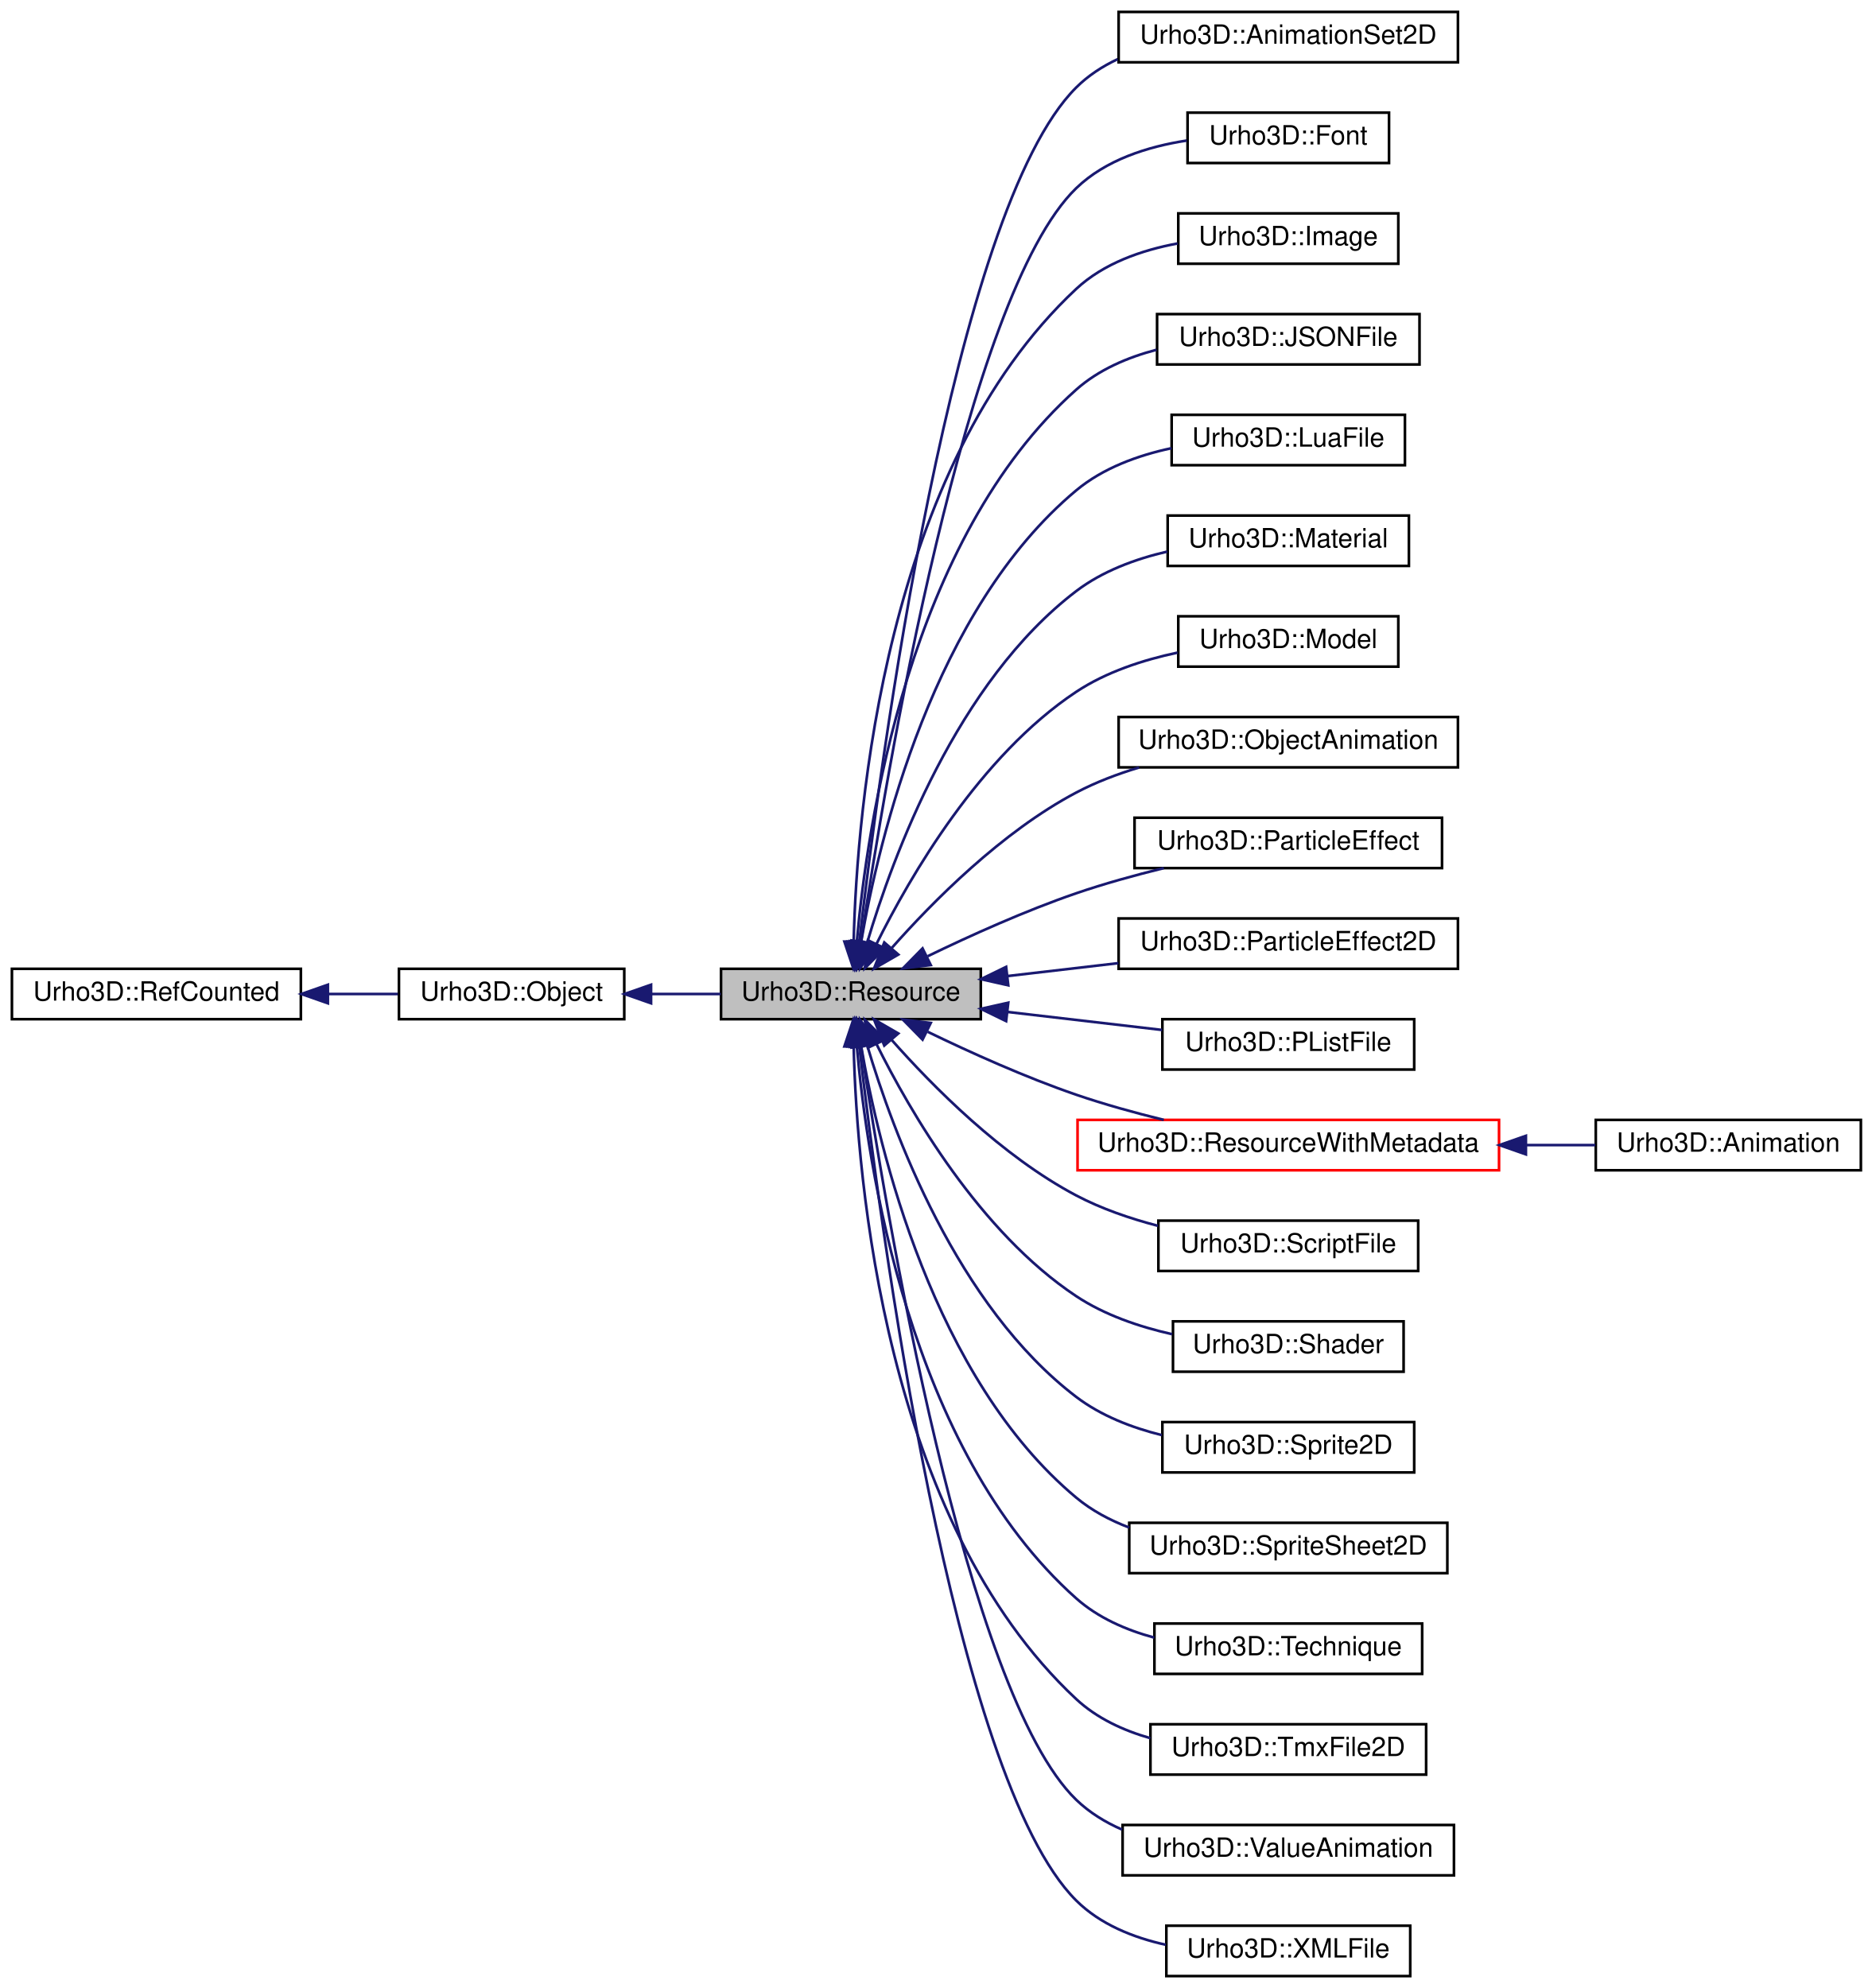
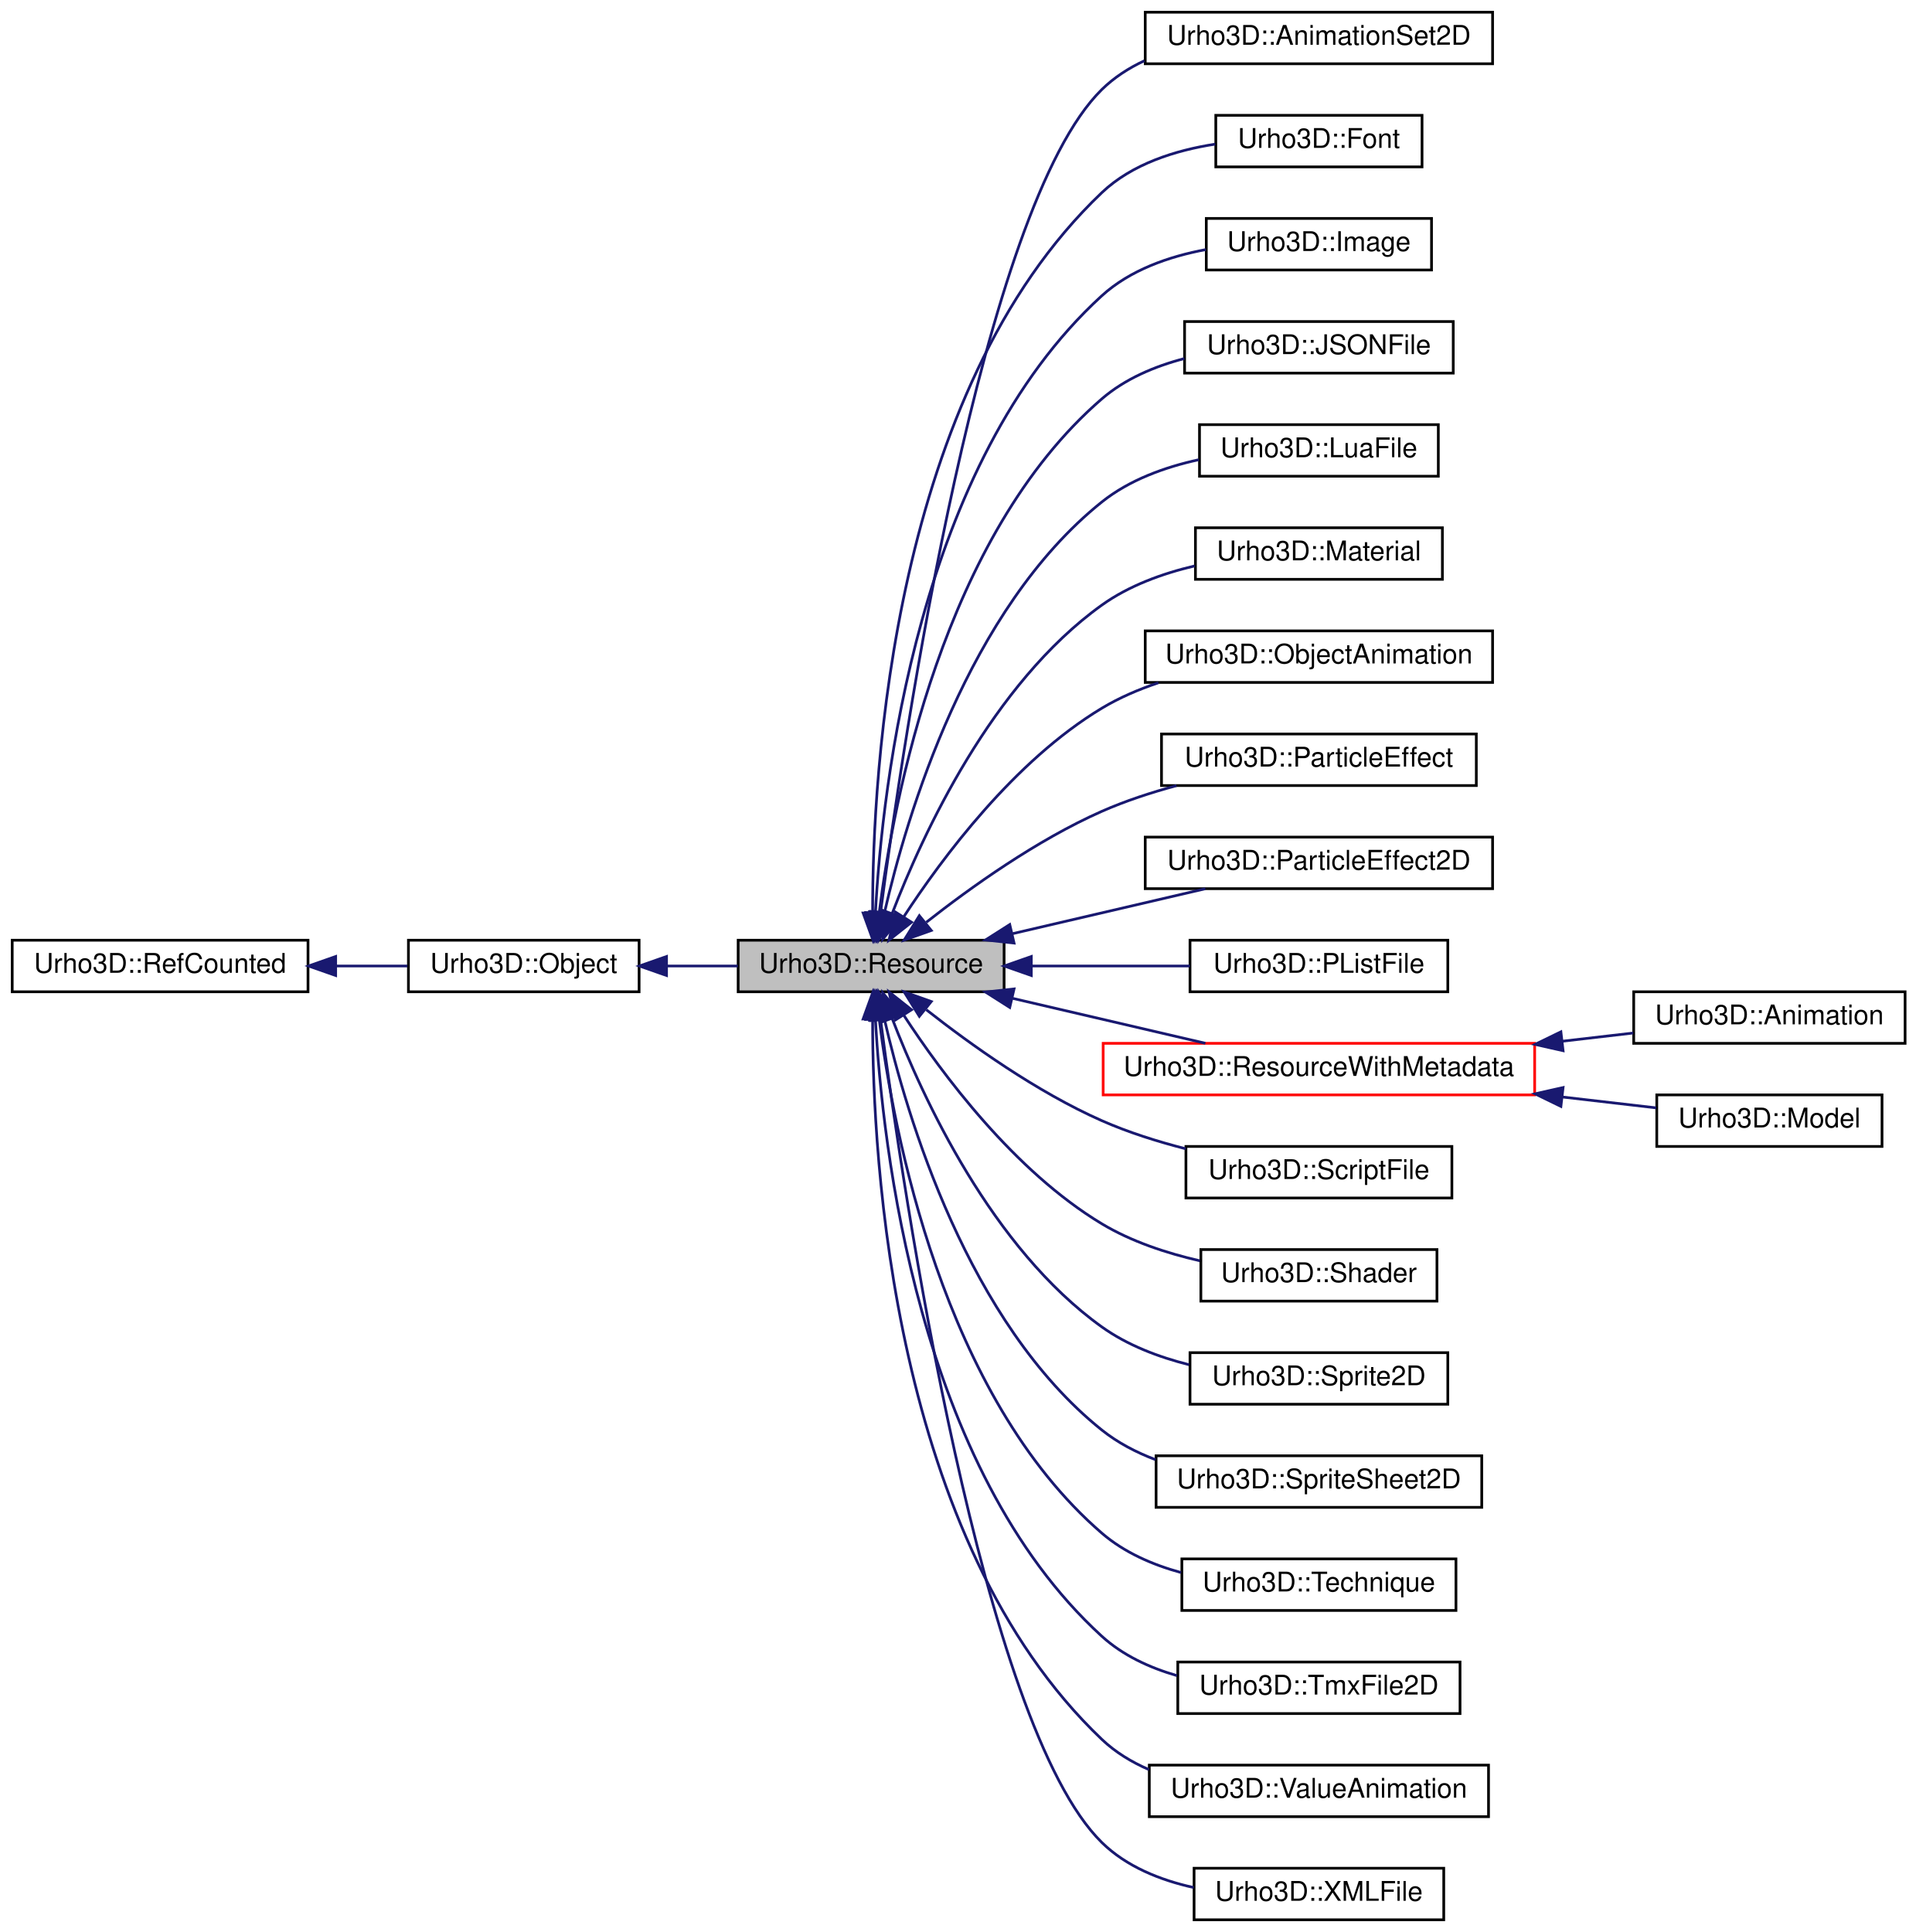
- <svg xmlns="http://www.w3.org/2000/svg" xmlns:xlink="http://www.w3.org/1999/xlink" width="706pt" height="750pt" viewBox="0.00 0.00 706.00 750.00">
-   <g id="graph0" class="graph" transform="scale(1 1) rotate(0) translate(4 746)">
+ <svg xmlns="http://www.w3.org/2000/svg" xmlns:xlink="http://www.w3.org/1999/xlink" width="706pt" height="712pt" viewBox="0.00 0.00 706.00 712.00">
+   <g id="graph0" class="graph" transform="scale(1 1) rotate(0) translate(4 708)">
    <g id="node1" class="node">
-       <polygon fill="#bfbfbf" stroke="black" points="268,-361.5 268,-380.5 366,-380.5 366,-361.5 268,-361.5" />
-       <text text-anchor="middle" x="317" y="-368.5" font-family="Helvetica,sans-Serif" font-size="10.00">Urho3D::Resource</text>
+       <polygon fill="#bfbfbf" stroke="black" points="268,-342.5 268,-361.5 366,-361.5 366,-342.5 268,-342.5" />
+       <text text-anchor="middle" x="317" y="-349.5" font-family="Helvetica,sans-Serif" font-size="10.00">Urho3D::Resource</text>
    </g>
    <g id="node4" class="node">
      <g id="a_node4">
        <a xlink:href="class_urho3_d_1_1_animation_set2_d.html" target="_top" xlink:title="Spriter animation set, it includes one or more animations, for more information please refer to http:...">
-           <polygon fill="none" stroke="black" points="418,-722.5 418,-741.5 546,-741.5 546,-722.5 418,-722.5" />
-           <text text-anchor="middle" x="482" y="-729.5" font-family="Helvetica,sans-Serif" font-size="10.00">Urho3D::AnimationSet2D</text>
+           <polygon fill="none" stroke="black" points="418,-684.5 418,-703.5 546,-703.5 546,-684.5 418,-684.5" />
+           <text text-anchor="middle" x="482" y="-691.5" font-family="Helvetica,sans-Serif" font-size="10.00">Urho3D::AnimationSet2D</text>
        </a>
      </g>
    </g>
    <g id="edge3" class="edge">
-       <path fill="none" stroke="midnightblue" d="M320.18,-390.86C327.807,-456.756 355.395,-666.619 402,-713 406.499,-717.478 411.858,-720.968 417.635,-723.681" />
-       <polygon fill="midnightblue" stroke="midnightblue" points="323.623,-390.158 319.022,-380.614 316.667,-390.944 323.623,-390.158" />
+       <path fill="none" stroke="midnightblue" d="M320.504,-371.99C328.867,-435.591 357.822,-631.627 402,-675 406.53,-679.447 411.908,-682.918 417.697,-685.618" />
+       <polygon fill="midnightblue" stroke="midnightblue" points="323.93,-371.194 319.183,-361.722 316.988,-372.087 323.93,-371.194" />
    </g>
    <g id="node5" class="node">
      <g id="a_node5">
        <a xlink:href="class_urho3_d_1_1_font.html" target="_top" xlink:title="Font resource. ">
-           <polygon fill="none" stroke="black" points="444,-684.5 444,-703.5 520,-703.5 520,-684.5 444,-684.5" />
-           <text text-anchor="middle" x="482" y="-691.5" font-family="Helvetica,sans-Serif" font-size="10.00">Urho3D::Font</text>
+           <polygon fill="none" stroke="black" points="444,-646.5 444,-665.5 520,-665.5 520,-646.5 444,-646.5" />
+           <text text-anchor="middle" x="482" y="-653.5" font-family="Helvetica,sans-Serif" font-size="10.00">Urho3D::Font</text>
        </a>
      </g>
    </g>
    <g id="edge4" class="edge">
-       <path fill="none" stroke="midnightblue" d="M320.853,-391.005C329.961,-452.107 360.214,-634.593 402,-675 413.053,-685.688 429.016,-690.72 443.703,-692.973" />
-       <polygon fill="midnightblue" stroke="midnightblue" points="324.267,-390.163 319.358,-380.774 317.341,-391.175 324.267,-390.163" />
+       <path fill="none" stroke="midnightblue" d="M317.548,-371.696C317.496,-423.326 324.839,-563.647 402,-637 413.144,-647.594 429.12,-652.611 443.793,-654.88" />
+       <polygon fill="midnightblue" stroke="midnightblue" points="321.049,-371.609 317.659,-361.571 314.049,-371.532 321.049,-371.609" />
    </g>
    <g id="node6" class="node">
      <g id="a_node6">
        <a xlink:href="class_urho3_d_1_1_image.html" target="_top" xlink:title="Image resource. ">
-           <polygon fill="none" stroke="black" points="440.5,-646.5 440.5,-665.5 523.5,-665.5 523.5,-646.5 440.5,-646.5" />
-           <text text-anchor="middle" x="482" y="-653.5" font-family="Helvetica,sans-Serif" font-size="10.00">Urho3D::Image</text>
+           <polygon fill="none" stroke="black" points="440.5,-608.5 440.5,-627.5 523.5,-627.5 523.5,-608.5 440.5,-608.5" />
+           <text text-anchor="middle" x="482" y="-615.5" font-family="Helvetica,sans-Serif" font-size="10.00">Urho3D::Image</text>
        </a>
      </g>
    </g>
    <g id="edge5" class="edge">
-       <path fill="none" stroke="midnightblue" d="M318.043,-391.029C319.292,-440.546 329.697,-569.58 402,-637 412.317,-646.62 426.628,-651.624 440.239,-654.15" />
-       <polygon fill="midnightblue" stroke="midnightblue" points="321.539,-390.673 317.892,-380.726 314.539,-390.776 321.539,-390.673" />
+       <path fill="none" stroke="midnightblue" d="M318.584,-371.561C321.082,-418.287 334.143,-537.102 402,-599 412.422,-608.507 426.756,-613.485 440.356,-616.023" />
+       <polygon fill="midnightblue" stroke="midnightblue" points="322.079,-371.387 318.156,-361.546 315.086,-371.686 322.079,-371.387" />
    </g>
    <g id="node7" class="node">
      <g id="a_node7">
        <a xlink:href="class_urho3_d_1_1_j_s_o_n_file.html" target="_top" xlink:title="JSON document resource. ">
-           <polygon fill="none" stroke="black" points="432.5,-608.5 432.5,-627.5 531.5,-627.5 531.5,-608.5 432.5,-608.5" />
-           <text text-anchor="middle" x="482" y="-615.5" font-family="Helvetica,sans-Serif" font-size="10.00">Urho3D::JSONFile</text>
+           <polygon fill="none" stroke="black" points="432.5,-570.5 432.5,-589.5 531.5,-589.5 531.5,-570.5 432.5,-570.5" />
+           <text text-anchor="middle" x="482" y="-577.5" font-family="Helvetica,sans-Serif" font-size="10.00">Urho3D::JSONFile</text>
        </a>
      </g>
    </g>
    <g id="edge6" class="edge">
-       <path fill="none" stroke="midnightblue" d="M319.218,-390.548C323.064,-434.725 338.786,-542.779 402,-599 410.433,-606.5 421.31,-611.168 432.28,-614.041" />
-       <polygon fill="midnightblue" stroke="midnightblue" points="322.706,-390.247 318.461,-380.54 315.726,-390.776 322.706,-390.247" />
+       <path fill="none" stroke="midnightblue" d="M319.969,-371.618C325.223,-413.182 343.44,-510.428 402,-561 410.541,-568.376 421.459,-572.997 432.434,-575.866" />
+       <polygon fill="midnightblue" stroke="midnightblue" points="323.444,-371.206 318.829,-361.669 316.49,-372.003 323.444,-371.206" />
    </g>
    <g id="node8" class="node">
      <g id="a_node8">
        <a xlink:href="class_urho3_d_1_1_lua_file.html" target="_top" xlink:title="Lua file. ">
-           <polygon fill="none" stroke="black" points="438,-570.5 438,-589.5 526,-589.5 526,-570.5 438,-570.5" />
-           <text text-anchor="middle" x="482" y="-577.5" font-family="Helvetica,sans-Serif" font-size="10.00">Urho3D::LuaFile</text>
+           <polygon fill="none" stroke="black" points="438,-532.5 438,-551.5 526,-551.5 526,-532.5 438,-532.5" />
+           <text text-anchor="middle" x="482" y="-539.5" font-family="Helvetica,sans-Serif" font-size="10.00">Urho3D::LuaFile</text>
        </a>
      </g>
    </g>
    <g id="edge7" class="edge">
-       <path fill="none" stroke="midnightblue" d="M320.86,-390.684C327.573,-429.49 348.059,-516 402,-561 412.074,-569.404 425.254,-574.209 437.955,-576.922" />
-       <polygon fill="midnightblue" stroke="midnightblue" points="324.294,-389.992 319.255,-380.672 317.382,-391.1 324.294,-389.992" />
+       <path fill="none" stroke="midnightblue" d="M321.92,-371.671C330.127,-407.526 352.606,-483.455 402,-523 412.131,-531.111 425.183,-535.846 437.749,-538.584" />
+       <polygon fill="midnightblue" stroke="midnightblue" points="325.264,-370.575 319.74,-361.534 318.42,-372.047 325.264,-370.575" />
    </g>
    <g id="node9" class="node">
      <g id="a_node9">
        <a xlink:href="class_urho3_d_1_1_material.html" target="_top" xlink:title="Describes how to render 3D geometries. ">
-           <polygon fill="none" stroke="black" points="436.5,-532.5 436.5,-551.5 527.5,-551.5 527.5,-532.5 436.5,-532.5" />
-           <text text-anchor="middle" x="482" y="-539.5" font-family="Helvetica,sans-Serif" font-size="10.00">Urho3D::Material</text>
+           <polygon fill="none" stroke="black" points="436.5,-494.5 436.5,-513.5 527.5,-513.5 527.5,-494.5 436.5,-494.5" />
+           <text text-anchor="middle" x="482" y="-501.5" font-family="Helvetica,sans-Serif" font-size="10.00">Urho3D::Material</text>
        </a>
      </g>
    </g>
    <g id="edge8" class="edge">
-       <path fill="none" stroke="midnightblue" d="M323.122,-390.324C332.802,-422.937 356.964,-488.694 402,-523 411.875,-530.522 424.296,-535.118 436.345,-537.91" />
-       <polygon fill="midnightblue" stroke="midnightblue" points="326.47,-389.301 320.386,-380.628 319.734,-391.203 326.47,-389.301" />
+       <path fill="none" stroke="midnightblue" d="M324.764,-371.378C336.025,-400.691 361.469,-455.957 402,-485 411.976,-492.148 424.295,-496.632 436.213,-499.437" />
+       <polygon fill="midnightblue" stroke="midnightblue" points="327.995,-370.024 321.255,-361.85 321.426,-372.443 327.995,-370.024" />
    </g>
    <g id="node10" class="node">
      <g id="a_node10">
-         <a xlink:href="class_urho3_d_1_1_model.html" target="_top" xlink:title="3D model resource. ">
-           <polygon fill="none" stroke="black" points="440.5,-494.5 440.5,-513.5 523.5,-513.5 523.5,-494.5 440.5,-494.5" />
-           <text text-anchor="middle" x="482" y="-501.5" font-family="Helvetica,sans-Serif" font-size="10.00">Urho3D::Model</text>
-         </a>
-       </g>
-     </g>
-     <g id="edge9" class="edge">
-       <path fill="none" stroke="midnightblue" d="M326.607,-389.801C339.335,-415.425 365.652,-460.879 402,-485 413.284,-492.488 427.214,-497.032 440.219,-499.787" />
-       <polygon fill="midnightblue" stroke="midnightblue" points="329.743,-388.246 322.264,-380.741 323.43,-391.272 329.743,-388.246" />
-     </g>
-     <g id="node11" class="node">
-       <g id="a_node11">
        <a xlink:href="class_urho3_d_1_1_object_animation.html" target="_top" xlink:title="Object animation class, an object animation include one or more attribute animations and theirs wrap ...">
          <polygon fill="none" stroke="black" points="418,-456.5 418,-475.5 546,-475.5 546,-456.5 418,-456.5" />
          <text text-anchor="middle" x="482" y="-463.5" font-family="Helvetica,sans-Serif" font-size="10.00">Urho3D::ObjectAnimation</text>
        </a>
      </g>
    </g>
-     <g id="edge10" class="edge">
-       <path fill="none" stroke="midnightblue" d="M332.388,-388.341C347.813,-405.786 373.902,-432.166 402,-447 409.36,-450.886 417.524,-453.989 425.73,-456.465" />
-       <polygon fill="midnightblue" stroke="midnightblue" points="334.888,-385.88 325.711,-380.585 329.583,-390.447 334.888,-385.88" />
-     </g>
-     <g id="node12" class="node">
-       <g id="a_node12">
+     <g id="edge9" class="edge">
+       <path fill="none" stroke="midnightblue" d="M329.028,-370.149C343.179,-391.841 369.787,-427.629 402,-447 408.407,-450.853 415.547,-453.925 422.843,-456.374" />
+       <polygon fill="midnightblue" stroke="midnightblue" points="331.889,-368.126 323.586,-361.545 325.973,-371.867 331.889,-368.126" />
+     </g>
+     <g id="node11" class="node">
+       <g id="a_node11">
        <a xlink:href="class_urho3_d_1_1_particle_effect.html" target="_top" xlink:title="Particle effect definition. ">
          <polygon fill="none" stroke="black" points="424,-418.5 424,-437.5 540,-437.5 540,-418.5 424,-418.5" />
          <text text-anchor="middle" x="482" y="-425.5" font-family="Helvetica,sans-Serif" font-size="10.00">Urho3D::ParticleEffect</text>
        </a>
      </g>
    </g>
-     <g id="edge11" class="edge">
-       <path fill="none" stroke="midnightblue" d="M345.958,-385.253C362.046,-393.045 382.817,-402.42 402,-409 412.541,-412.616 424.1,-415.809 435.044,-418.497" />
-       <polygon fill="midnightblue" stroke="midnightblue" points="347.12,-381.924 336.602,-380.646 344.027,-388.204 347.12,-381.924" />
-     </g>
-     <g id="node13" class="node">
-       <g id="a_node13">
+     <g id="edge10" class="edge">
+       <path fill="none" stroke="midnightblue" d="M337.333,-368.116C353.63,-380.936 378.062,-398.421 402,-409 410.645,-412.82 420.176,-415.942 429.537,-418.47" />
+       <polygon fill="midnightblue" stroke="midnightblue" points="339.156,-365.09 329.171,-361.547 334.767,-370.543 339.156,-365.09" />
+     </g>
+     <g id="node12" class="node">
+       <g id="a_node12">
        <a xlink:href="class_urho3_d_1_1_particle_effect2_d.html" target="_top" xlink:title="2D particle effect resource. ">
          <polygon fill="none" stroke="black" points="418,-380.5 418,-399.5 546,-399.5 546,-380.5 418,-380.5" />
          <text text-anchor="middle" x="482" y="-387.5" font-family="Helvetica,sans-Serif" font-size="10.00">Urho3D::ParticleEffect2D</text>
        </a>
      </g>
    </g>
-     <g id="edge12" class="edge">
-       <path fill="none" stroke="midnightblue" d="M376.162,-377.78C389.695,-379.357 404.165,-381.044 417.9,-382.645" />
-       <polygon fill="midnightblue" stroke="midnightblue" points="376.362,-374.279 366.024,-376.598 375.551,-381.232 376.362,-374.279" />
-     </g>
-     <g id="node14" class="node">
-       <g id="a_node14">
+     <g id="edge11" class="edge">
+       <path fill="none" stroke="midnightblue" d="M369.028,-363.896C391.939,-369.237 418.604,-375.454 440.164,-380.48" />
+       <polygon fill="midnightblue" stroke="midnightblue" points="369.665,-360.451 359.132,-361.589 368.076,-367.268 369.665,-360.451" />
+     </g>
+     <g id="node13" class="node">
+       <g id="a_node13">
        <a xlink:href="class_urho3_d_1_1_p_list_file.html" target="_top" xlink:title="Property list (plist). ">
          <polygon fill="none" stroke="black" points="434.5,-342.5 434.5,-361.5 529.5,-361.5 529.5,-342.5 434.5,-342.5" />
          <text text-anchor="middle" x="482" y="-349.5" font-family="Helvetica,sans-Serif" font-size="10.00">Urho3D::PListFile</text>
        </a>
      </g>
    </g>
-     <g id="edge13" class="edge">
-       <path fill="none" stroke="midnightblue" d="M376.132,-364.224C395.268,-361.993 416.282,-359.544 434.441,-357.427" />
-       <polygon fill="midnightblue" stroke="midnightblue" points="375.551,-360.768 366.024,-365.402 376.362,-367.721 375.551,-360.768" />
-     </g>
-     <g id="node15" class="node">
-       <g id="a_node15">
+     <g id="edge12" class="edge">
+       <path fill="none" stroke="midnightblue" d="M376.132,-352C395.268,-352 416.282,-352 434.441,-352" />
+       <polygon fill="midnightblue" stroke="midnightblue" points="376.024,-348.5 366.024,-352 376.024,-355.5 376.024,-348.5" />
+     </g>
+     <g id="node14" class="node">
+       <g id="a_node14">
        <a xlink:href="class_urho3_d_1_1_resource_with_metadata.html" target="_top" xlink:title="Base class for resources that support arbitrary metadata stored. Metadata serialization shall be impl...">
          <polygon fill="none" stroke="red" points="402.5,-304.5 402.5,-323.5 561.5,-323.5 561.5,-304.5 402.5,-304.5" />
          <text text-anchor="middle" x="482" y="-311.5" font-family="Helvetica,sans-Serif" font-size="10.00">Urho3D::ResourceWithMetadata</text>
        </a>
      </g>
    </g>
-     <g id="edge14" class="edge">
-       <path fill="none" stroke="midnightblue" d="M345.958,-356.747C362.046,-348.955 382.817,-339.58 402,-333 412.541,-329.384 424.1,-326.191 435.044,-323.503" />
-       <polygon fill="midnightblue" stroke="midnightblue" points="344.027,-353.796 336.602,-361.354 347.12,-360.076 344.027,-353.796" />
+     <g id="edge13" class="edge">
+       <path fill="none" stroke="midnightblue" d="M369.028,-340.104C391.939,-334.763 418.604,-328.546 440.164,-323.52" />
+       <polygon fill="midnightblue" stroke="midnightblue" points="368.076,-336.732 359.132,-342.411 369.665,-343.549 368.076,-336.732" />
    </g>
    <g id="node17" class="node">
      <g id="a_node17">
        <a xlink:href="class_urho3_d_1_1_script_file.html" target="_top" xlink:title="Script file resource. ">
          <polygon fill="none" stroke="black" points="433,-266.5 433,-285.5 531,-285.5 531,-266.5 433,-266.5" />
          <text text-anchor="middle" x="482" y="-273.5" font-family="Helvetica,sans-Serif" font-size="10.00">Urho3D::ScriptFile</text>
        </a>
      </g>
    </g>
    <g id="edge16" class="edge">
-       <path fill="none" stroke="midnightblue" d="M332.388,-353.659C347.813,-336.214 373.902,-309.834 402,-295 411.481,-289.995 422.295,-286.287 432.815,-283.547" />
-       <polygon fill="midnightblue" stroke="midnightblue" points="329.583,-351.553 325.711,-361.415 334.888,-356.12 329.583,-351.553" />
+       <path fill="none" stroke="midnightblue" d="M337.333,-335.884C353.63,-323.064 378.062,-305.579 402,-295 411.677,-290.724 422.464,-287.322 432.881,-284.65" />
+       <polygon fill="midnightblue" stroke="midnightblue" points="334.767,-333.457 329.171,-342.453 339.156,-338.91 334.767,-333.457" />
    </g>
    <g id="node18" class="node">
      <g id="a_node18">
        <a xlink:href="class_urho3_d_1_1_shader.html" target="_top" xlink:title="Shader resource consisting of several shader variations. ">
          <polygon fill="none" stroke="black" points="438.5,-228.5 438.5,-247.5 525.5,-247.5 525.5,-228.5 438.5,-228.5" />
          <text text-anchor="middle" x="482" y="-235.5" font-family="Helvetica,sans-Serif" font-size="10.00">Urho3D::Shader</text>
        </a>
      </g>
    </g>
    <g id="edge17" class="edge">
-       <path fill="none" stroke="midnightblue" d="M326.607,-352.199C339.335,-326.575 365.652,-281.121 402,-257 412.696,-249.902 425.77,-245.449 438.18,-242.658" />
-       <polygon fill="midnightblue" stroke="midnightblue" points="323.43,-350.728 322.264,-361.259 329.743,-353.754 323.43,-350.728" />
+       <path fill="none" stroke="midnightblue" d="M329.028,-333.851C343.179,-312.159 369.787,-276.371 402,-257 412.88,-250.457 425.874,-246.167 438.151,-243.353" />
+       <polygon fill="midnightblue" stroke="midnightblue" points="325.973,-332.133 323.586,-342.455 331.889,-335.874 325.973,-332.133" />
    </g>
    <g id="node19" class="node">
      <g id="a_node19">
        <a xlink:href="class_urho3_d_1_1_sprite2_d.html" target="_top" xlink:title="Sprite. ">
          <polygon fill="none" stroke="black" points="434.5,-190.5 434.5,-209.5 529.5,-209.5 529.5,-190.5 434.5,-190.5" />
          <text text-anchor="middle" x="482" y="-197.5" font-family="Helvetica,sans-Serif" font-size="10.00">Urho3D::Sprite2D</text>
        </a>
      </g>
    </g>
    <g id="edge18" class="edge">
-       <path fill="none" stroke="midnightblue" d="M323.122,-351.676C332.802,-319.063 356.964,-253.306 402,-219 411.314,-211.905 422.893,-207.414 434.288,-204.583" />
-       <polygon fill="midnightblue" stroke="midnightblue" points="319.734,-350.797 320.386,-361.372 326.47,-352.699 319.734,-350.797" />
+       <path fill="none" stroke="midnightblue" d="M324.764,-332.622C336.025,-303.309 361.469,-248.043 402,-219 411.403,-212.263 422.887,-207.892 434.155,-205.063" />
+       <polygon fill="midnightblue" stroke="midnightblue" points="321.426,-331.557 321.255,-342.15 327.995,-333.976 321.426,-331.557" />
    </g>
    <g id="node20" class="node">
      <g id="a_node20">
        <a xlink:href="class_urho3_d_1_1_sprite_sheet2_d.html" target="_top" xlink:title="Sprite sheet. ">
          <polygon fill="none" stroke="black" points="422,-152.5 422,-171.5 542,-171.5 542,-152.5 422,-152.5" />
          <text text-anchor="middle" x="482" y="-159.5" font-family="Helvetica,sans-Serif" font-size="10.00">Urho3D::SpriteSheet2D</text>
        </a>
      </g>
    </g>
    <g id="edge19" class="edge">
-       <path fill="none" stroke="midnightblue" d="M320.86,-351.316C327.573,-312.51 348.059,-226 402,-181 407.849,-176.12 414.746,-172.454 421.988,-169.706" />
-       <polygon fill="midnightblue" stroke="midnightblue" points="317.382,-350.9 319.255,-361.328 324.294,-352.008 317.382,-350.9" />
+       <path fill="none" stroke="midnightblue" d="M321.92,-332.329C330.127,-296.474 352.606,-220.545 402,-181 407.836,-176.327 414.642,-172.775 421.766,-170.08" />
+       <polygon fill="midnightblue" stroke="midnightblue" points="318.42,-331.953 319.74,-342.466 325.264,-333.425 318.42,-331.953" />
    </g>
    <g id="node21" class="node">
      <g id="a_node21">
        <a xlink:href="class_urho3_d_1_1_technique.html" target="_top" xlink:title="Material technique. Consists of several passes. ">
          <polygon fill="none" stroke="black" points="431.5,-114.5 431.5,-133.5 532.5,-133.5 532.5,-114.5 431.5,-114.5" />
          <text text-anchor="middle" x="482" y="-121.5" font-family="Helvetica,sans-Serif" font-size="10.00">Urho3D::Technique</text>
        </a>
      </g>
    </g>
    <g id="edge20" class="edge">
-       <path fill="none" stroke="midnightblue" d="M319.218,-351.452C323.064,-307.275 338.786,-199.221 402,-143 410.222,-135.688 420.767,-131.068 431.457,-128.178" />
-       <polygon fill="midnightblue" stroke="midnightblue" points="315.726,-351.224 318.461,-361.46 322.706,-351.753 315.726,-351.224" />
+       <path fill="none" stroke="midnightblue" d="M319.969,-332.382C325.223,-290.818 343.44,-193.572 402,-143 410.221,-135.901 420.643,-131.353 431.199,-128.465" />
+       <polygon fill="midnightblue" stroke="midnightblue" points="316.49,-331.997 318.829,-342.331 323.444,-332.794 316.49,-331.997" />
    </g>
    <g id="node22" class="node">
      <g id="a_node22">
        <a xlink:href="class_urho3_d_1_1_tmx_file2_d.html" target="_top" xlink:title="Tile map file. ">
          <polygon fill="none" stroke="black" points="430,-76.5 430,-95.5 534,-95.5 534,-76.5 430,-76.5" />
          <text text-anchor="middle" x="482" y="-83.5" font-family="Helvetica,sans-Serif" font-size="10.00">Urho3D::TmxFile2D</text>
        </a>
      </g>
    </g>
    <g id="edge21" class="edge">
-       <path fill="none" stroke="midnightblue" d="M318.043,-350.971C319.292,-301.454 329.697,-172.42 402,-105 409.738,-97.785 419.722,-93.166 429.973,-90.243" />
-       <polygon fill="midnightblue" stroke="midnightblue" points="314.539,-351.224 317.892,-361.274 321.539,-351.327 314.539,-351.224" />
+       <path fill="none" stroke="midnightblue" d="M318.584,-332.439C321.082,-285.713 334.143,-166.898 402,-105 409.712,-97.965 419.567,-93.41 429.681,-90.488" />
+       <polygon fill="midnightblue" stroke="midnightblue" points="315.086,-332.314 318.156,-342.454 322.079,-332.613 315.086,-332.314" />
    </g>
    <g id="node23" class="node">
      <g id="a_node23">
        <a xlink:href="class_urho3_d_1_1_value_animation.html" target="_top" xlink:title="Value animation class. ">
          <polygon fill="none" stroke="black" points="419.5,-38.5 419.5,-57.5 544.5,-57.5 544.5,-38.5 419.5,-38.5" />
          <text text-anchor="middle" x="482" y="-45.5" font-family="Helvetica,sans-Serif" font-size="10.00">Urho3D::ValueAnimation</text>
        </a>
      </g>
    </g>
    <g id="edge22" class="edge">
-       <path fill="none" stroke="midnightblue" d="M320.853,-350.995C329.961,-289.893 360.214,-107.407 402,-67 406.969,-62.195 412.93,-58.533 419.321,-55.754" />
-       <polygon fill="midnightblue" stroke="midnightblue" points="317.341,-350.825 319.358,-361.226 324.267,-351.837 317.341,-350.825" />
+       <path fill="none" stroke="midnightblue" d="M317.548,-332.304C317.496,-280.674 324.839,-140.353 402,-67 407.01,-62.238 412.996,-58.602 419.401,-55.837" />
+       <polygon fill="midnightblue" stroke="midnightblue" points="314.049,-332.468 317.659,-342.429 321.049,-332.391 314.049,-332.468" />
    </g>
    <g id="node24" class="node">
      <g id="a_node24">
        <a xlink:href="class_urho3_d_1_1_x_m_l_file.html" target="_top" xlink:title="XML document resource. ">
          <polygon fill="none" stroke="black" points="436,-0.5 436,-19.5 528,-19.5 528,-0.5 436,-0.5" />
          <text text-anchor="middle" x="482" y="-7.5" font-family="Helvetica,sans-Serif" font-size="10.00">Urho3D::XMLFile</text>
        </a>
      </g>
    </g>
    <g id="edge23" class="edge">
-       <path fill="none" stroke="midnightblue" d="M320.18,-351.14C327.807,-285.244 355.395,-75.381 402,-29 410.999,-20.044 423.434,-15.037 435.778,-12.309" />
-       <polygon fill="midnightblue" stroke="midnightblue" points="316.667,-351.056 319.022,-361.386 323.623,-351.842 316.667,-351.056" />
+       <path fill="none" stroke="midnightblue" d="M320.504,-332.01C328.867,-268.409 357.822,-72.373 402,-29 411.059,-20.106 423.513,-15.117 435.855,-12.387" />
+       <polygon fill="midnightblue" stroke="midnightblue" points="316.988,-331.913 319.183,-342.278 323.93,-332.806 316.988,-331.913" />
    </g>
    <g id="node2" class="node">
      <g id="a_node2">
        <a xlink:href="class_urho3_d_1_1_object.html" target="_top" xlink:title="Base class for objects with type identification, subsystem access and event sending/receiving capabil...">
-           <polygon fill="none" stroke="black" points="146.5,-361.5 146.5,-380.5 231.5,-380.5 231.5,-361.5 146.5,-361.5" />
-           <text text-anchor="middle" x="189" y="-368.5" font-family="Helvetica,sans-Serif" font-size="10.00">Urho3D::Object</text>
+           <polygon fill="none" stroke="black" points="146.5,-342.5 146.5,-361.5 231.5,-361.5 231.5,-342.5 146.5,-342.5" />
+           <text text-anchor="middle" x="189" y="-349.5" font-family="Helvetica,sans-Serif" font-size="10.00">Urho3D::Object</text>
        </a>
      </g>
    </g>
    <g id="edge1" class="edge">
-       <path fill="none" stroke="midnightblue" d="M241.624,-371C250.31,-371 259.294,-371 267.886,-371" />
-       <polygon fill="midnightblue" stroke="midnightblue" points="241.606,-367.5 231.606,-371 241.606,-374.5 241.606,-367.5" />
+       <path fill="none" stroke="midnightblue" d="M241.624,-352C250.31,-352 259.294,-352 267.886,-352" />
+       <polygon fill="midnightblue" stroke="midnightblue" points="241.606,-348.5 231.606,-352 241.606,-355.5 241.606,-348.5" />
    </g>
    <g id="node3" class="node">
      <g id="a_node3">
        <a xlink:href="class_urho3_d_1_1_ref_counted.html" target="_top" xlink:title="Base class for intrusively reference-counted objects. These are noncopyable and non-assignable. ">
-           <polygon fill="none" stroke="black" points="0.5,-361.5 0.5,-380.5 109.5,-380.5 109.5,-361.5 0.5,-361.5" />
-           <text text-anchor="middle" x="55" y="-368.5" font-family="Helvetica,sans-Serif" font-size="10.00">Urho3D::RefCounted</text>
+           <polygon fill="none" stroke="black" points="0.5,-342.5 0.5,-361.5 109.5,-361.5 109.5,-342.5 0.5,-342.5" />
+           <text text-anchor="middle" x="55" y="-349.5" font-family="Helvetica,sans-Serif" font-size="10.00">Urho3D::RefCounted</text>
        </a>
      </g>
    </g>
    <g id="edge2" class="edge">
-       <path fill="none" stroke="midnightblue" d="M119.737,-371C128.689,-371 137.695,-371 146.098,-371" />
-       <polygon fill="midnightblue" stroke="midnightblue" points="119.689,-367.5 109.689,-371 119.689,-374.5 119.689,-367.5" />
+       <path fill="none" stroke="midnightblue" d="M119.737,-352C128.689,-352 137.695,-352 146.098,-352" />
+       <polygon fill="midnightblue" stroke="midnightblue" points="119.689,-348.5 109.689,-352 119.689,-355.5 119.689,-348.5" />
+     </g>
+     <g id="node15" class="node">
+       <g id="a_node15">
+         <a xlink:href="class_urho3_d_1_1_animation.html" target="_top" xlink:title="Skeletal animation resource. ">
+           <polygon fill="none" stroke="black" points="598,-323.5 598,-342.5 698,-342.5 698,-323.5 598,-323.5" />
+           <text text-anchor="middle" x="648" y="-330.5" font-family="Helvetica,sans-Serif" font-size="10.00">Urho3D::Animation</text>
+         </a>
+       </g>
+     </g>
+     <g id="edge14" class="edge">
+       <path fill="none" stroke="midnightblue" d="M571.753,-324.282C580.692,-325.318 589.523,-326.341 597.817,-327.302" />
+       <polygon fill="midnightblue" stroke="midnightblue" points="571.974,-320.785 561.638,-323.11 571.168,-327.738 571.974,-320.785" />
    </g>
    <g id="node16" class="node">
      <g id="a_node16">
-         <a xlink:href="class_urho3_d_1_1_animation.html" target="_top" xlink:title="Skeletal animation resource. ">
-           <polygon fill="none" stroke="black" points="598,-304.5 598,-323.5 698,-323.5 698,-304.5 598,-304.5" />
-           <text text-anchor="middle" x="648" y="-311.5" font-family="Helvetica,sans-Serif" font-size="10.00">Urho3D::Animation</text>
+         <a xlink:href="class_urho3_d_1_1_model.html" target="_top" xlink:title="3D model resource. ">
+           <polygon fill="none" stroke="black" points="606.5,-285.5 606.5,-304.5 689.5,-304.5 689.5,-285.5 606.5,-285.5" />
+           <text text-anchor="middle" x="648" y="-292.5" font-family="Helvetica,sans-Serif" font-size="10.00">Urho3D::Model</text>
        </a>
      </g>
    </g>
    <g id="edge15" class="edge">
-       <path fill="none" stroke="midnightblue" d="M571.753,-314C580.692,-314 589.523,-314 597.817,-314" />
-       <polygon fill="midnightblue" stroke="midnightblue" points="571.638,-310.5 561.638,-314 571.638,-317.5 571.638,-310.5" />
+       <path fill="none" stroke="midnightblue" d="M571.78,-303.715C583.826,-302.319 595.676,-300.946 606.28,-299.718" />
+       <polygon fill="midnightblue" stroke="midnightblue" points="571.168,-300.262 561.638,-304.89 571.974,-307.215 571.168,-300.262" />
    </g>
  </g>
</svg>
